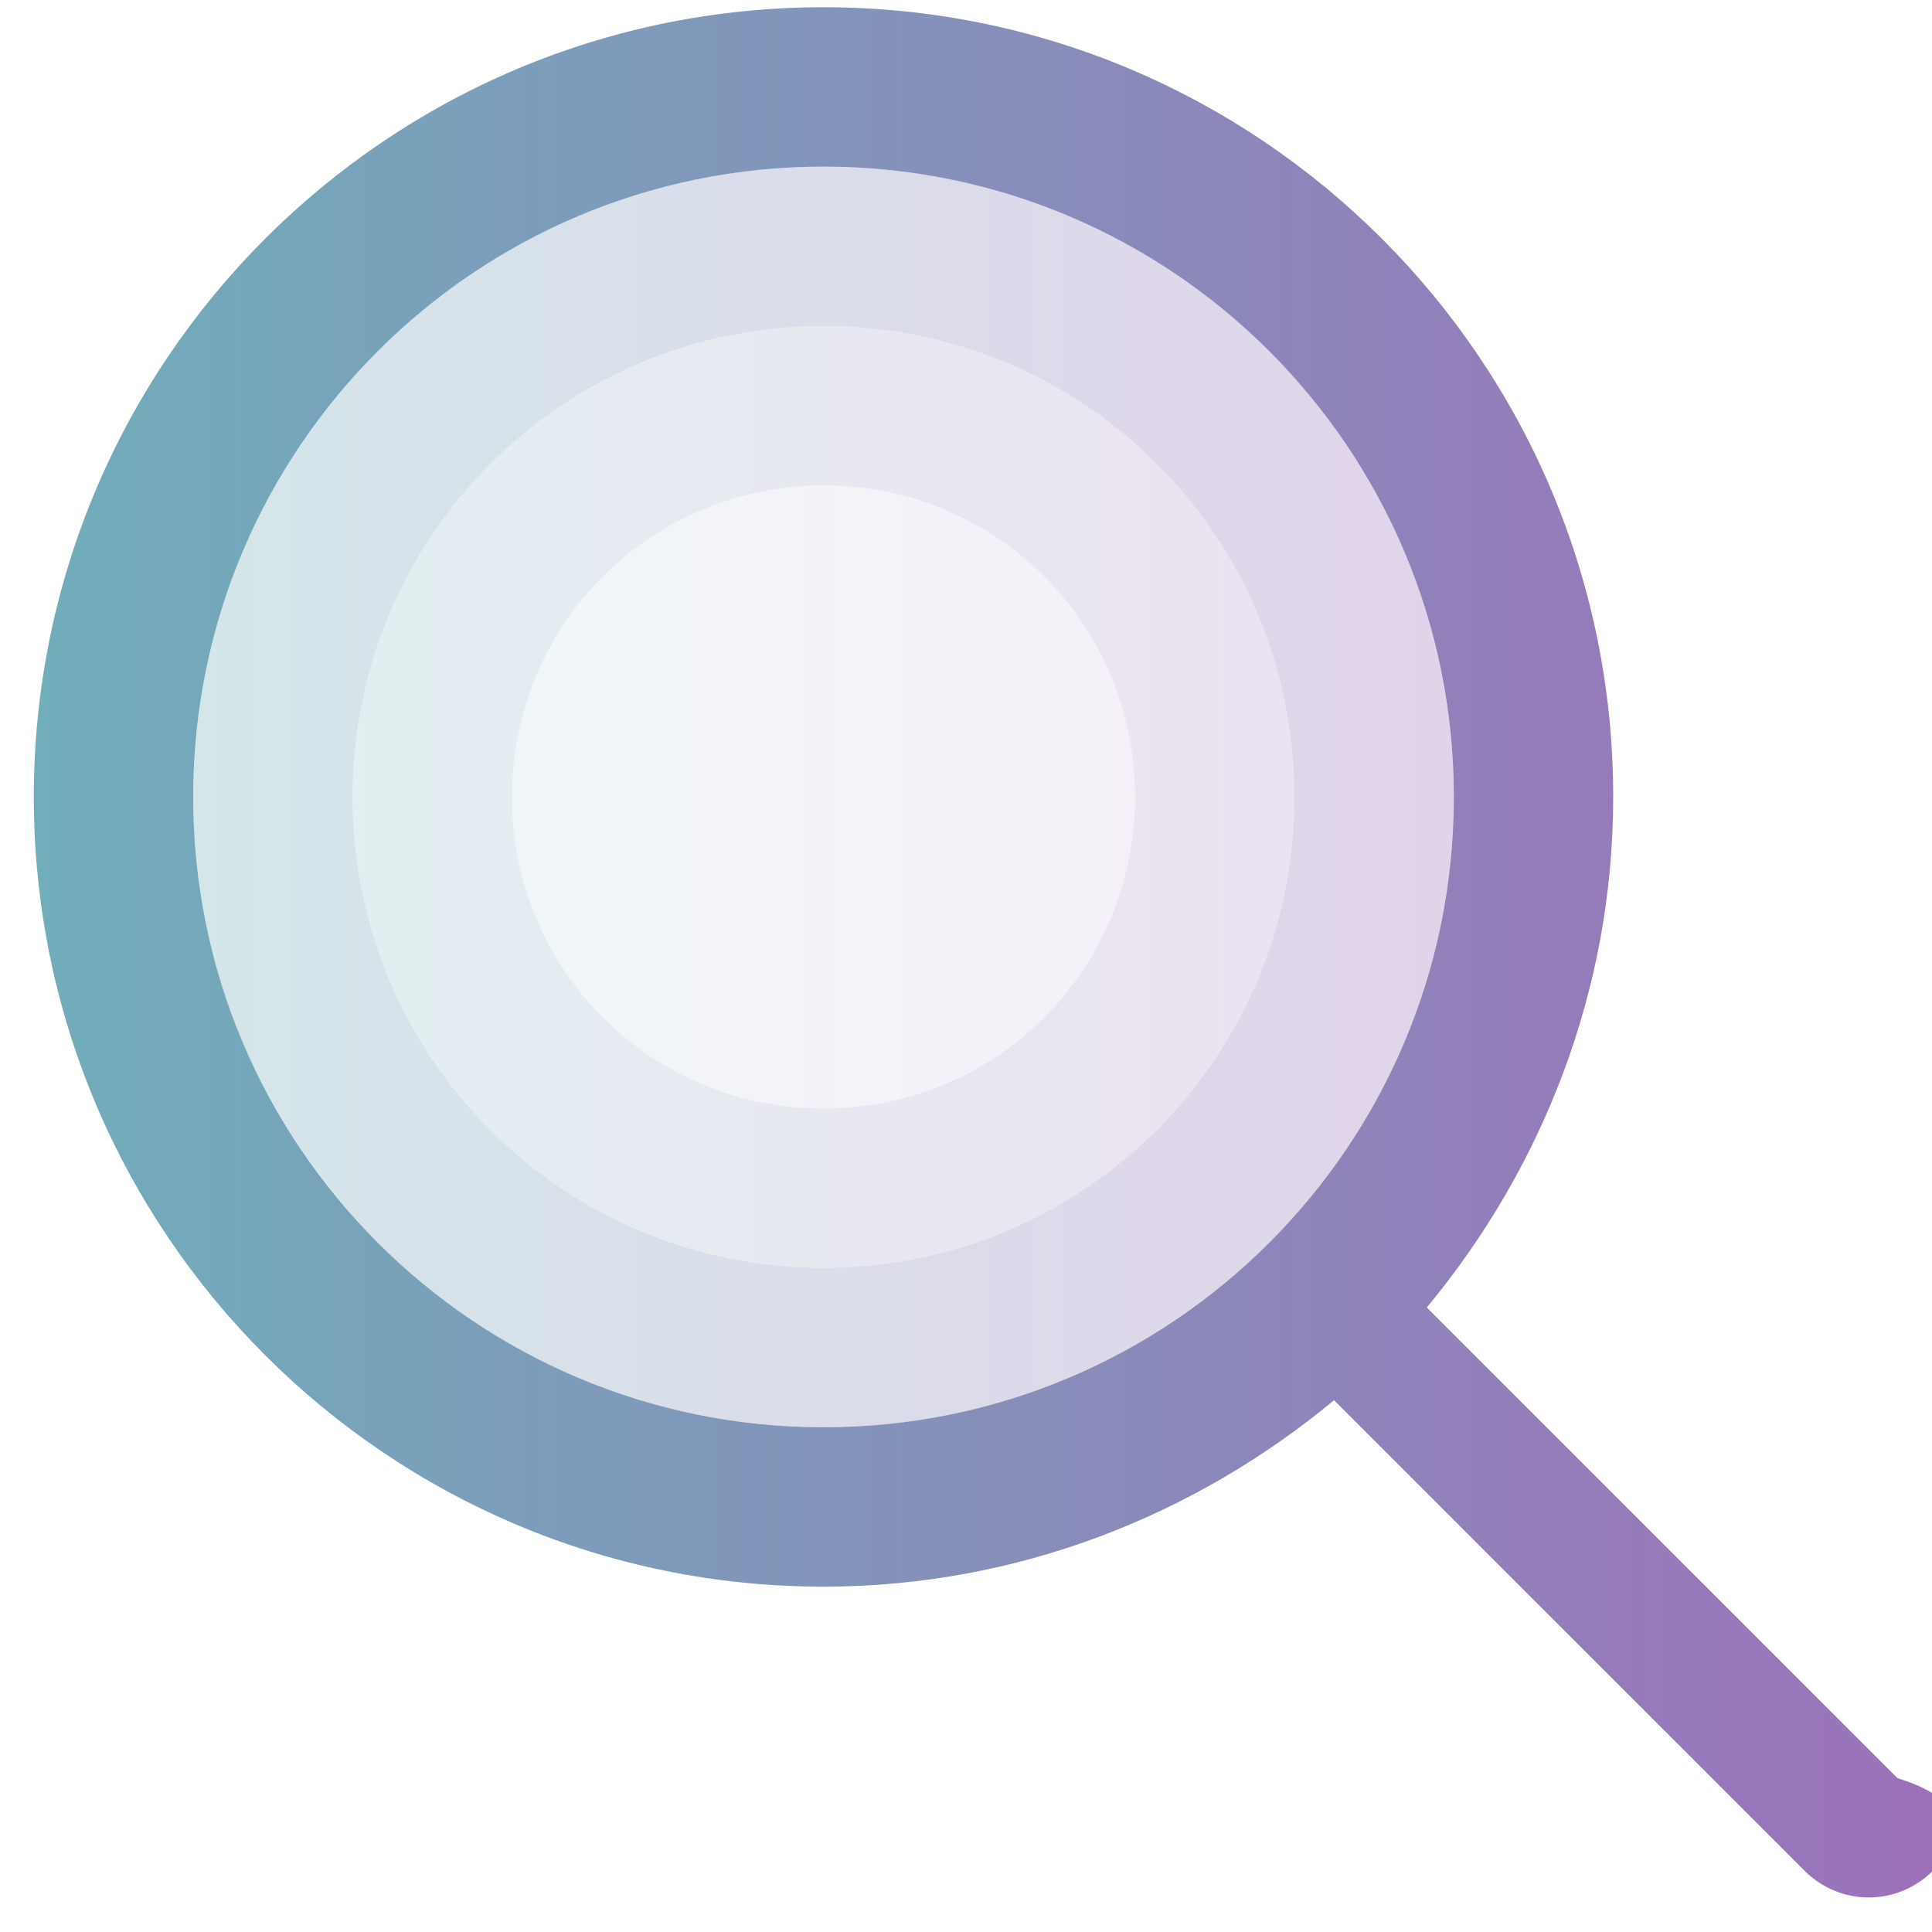
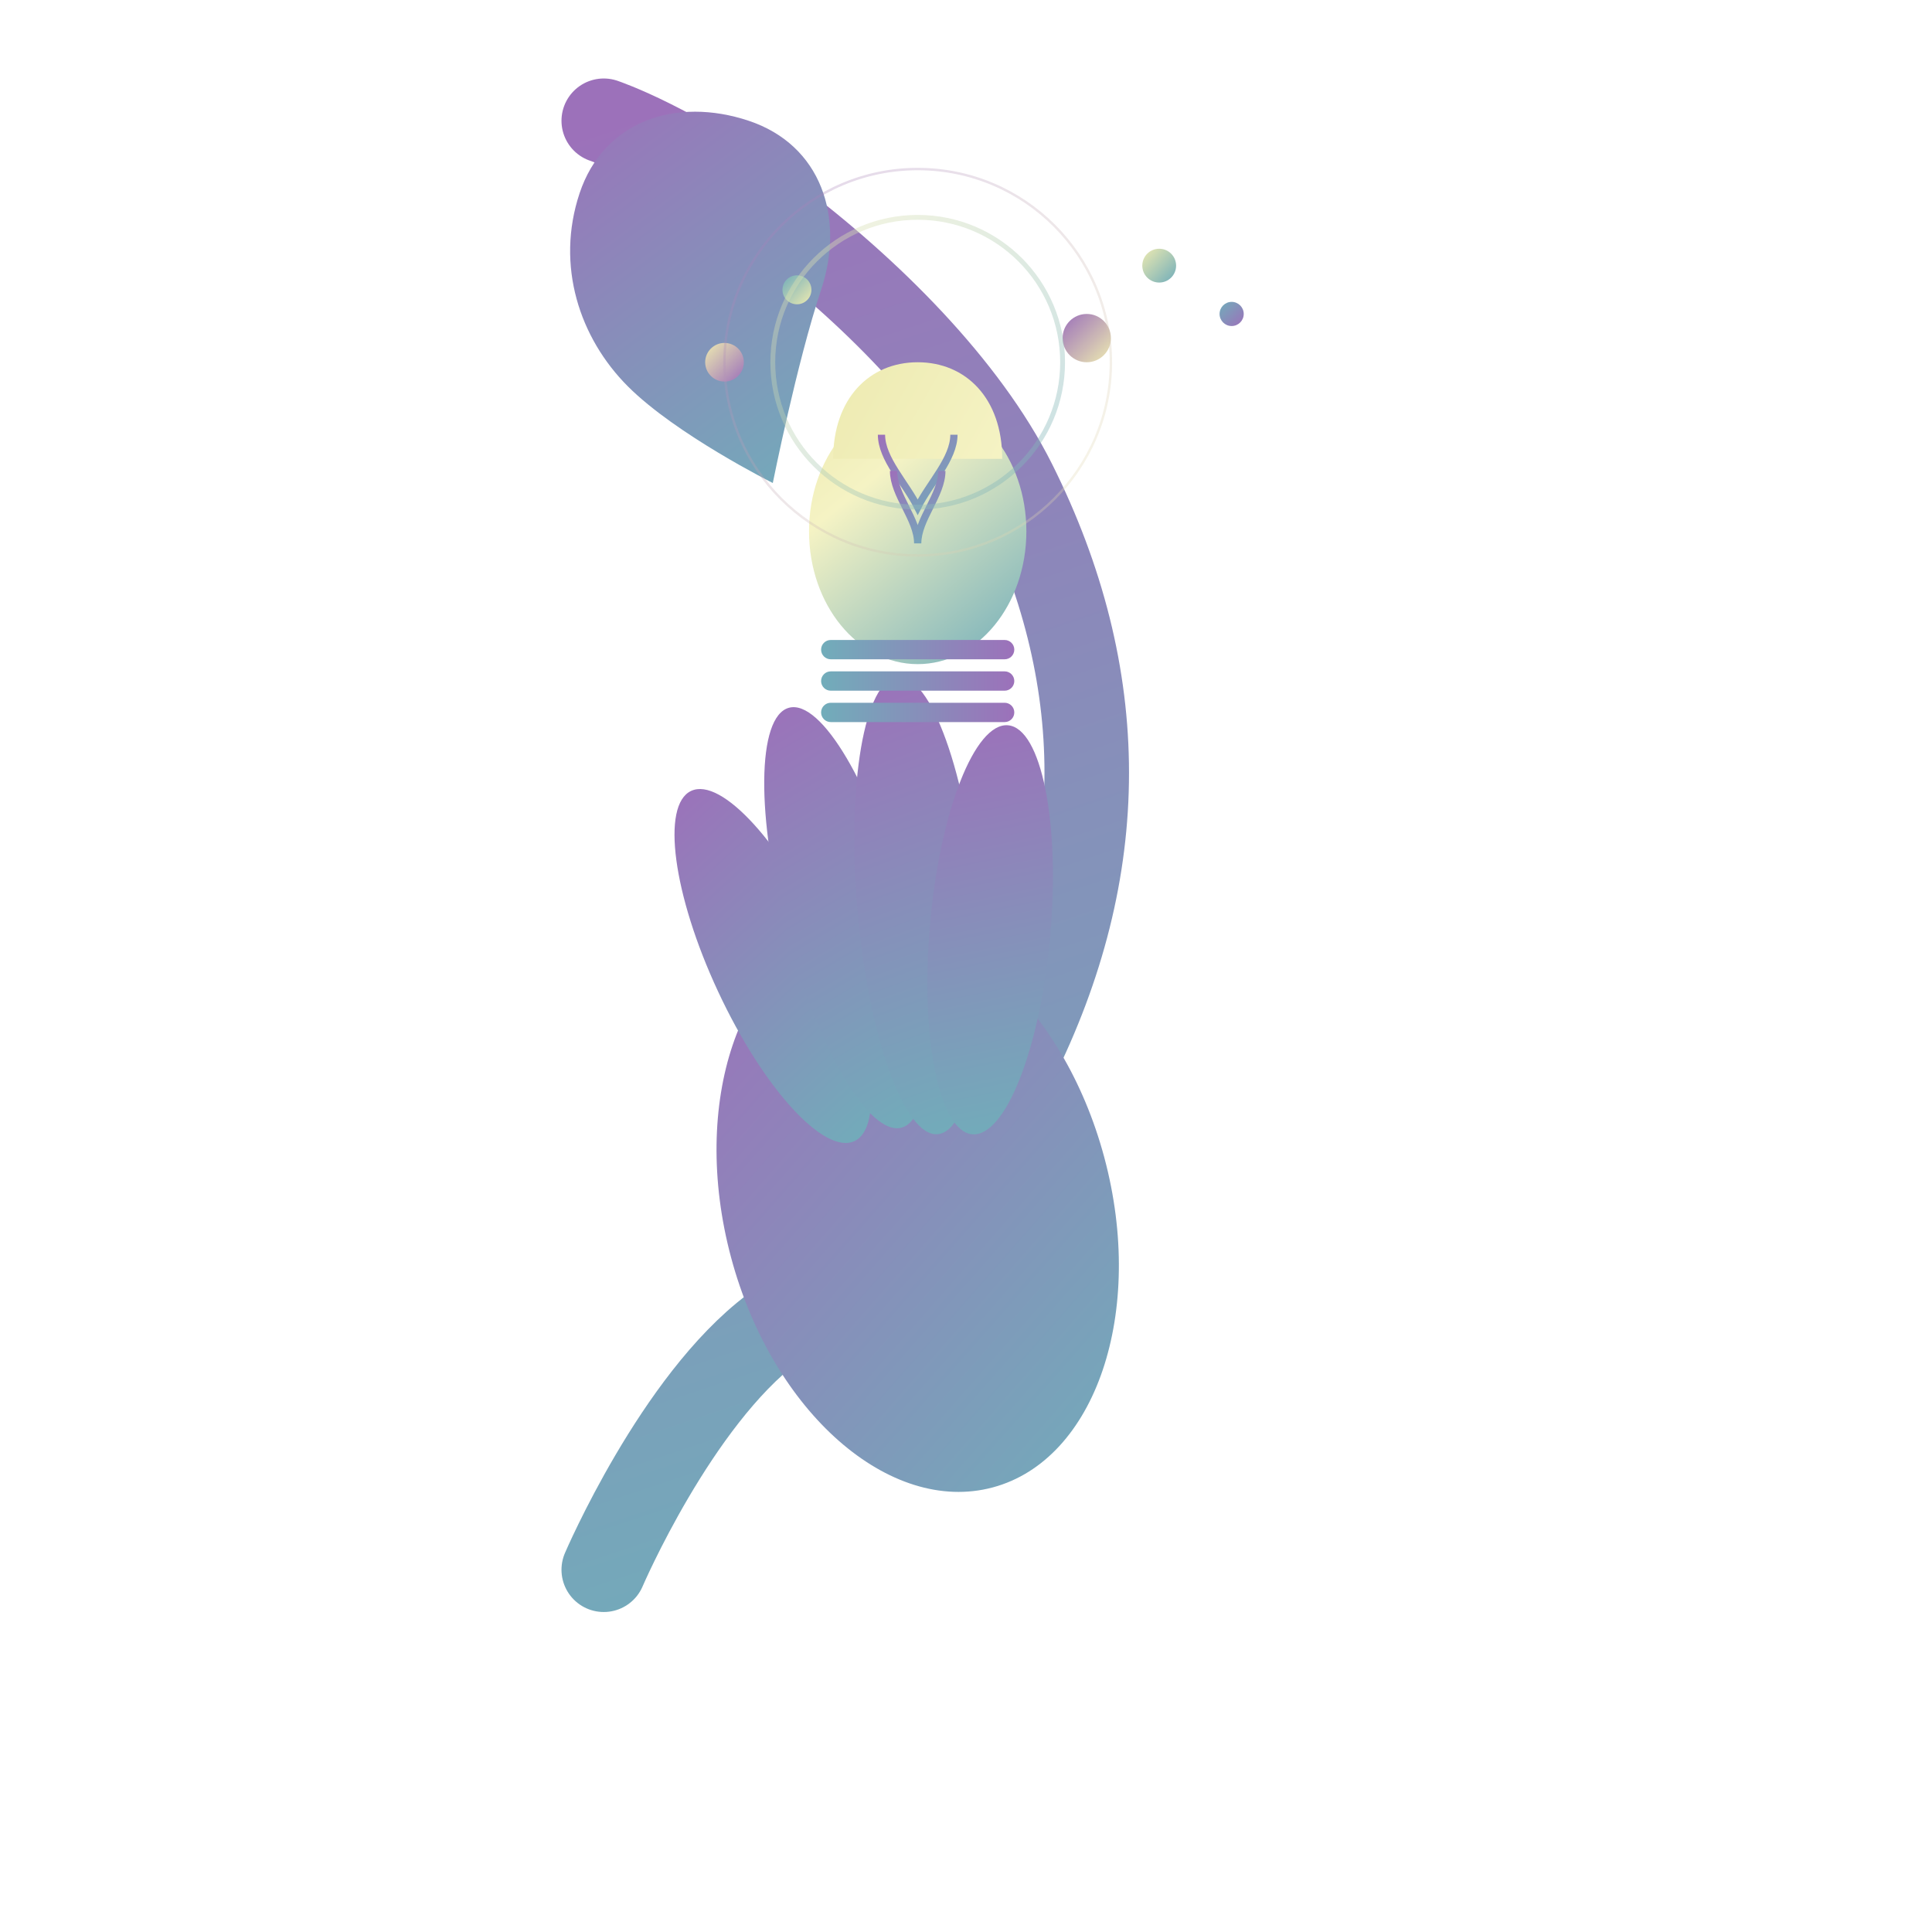
<svg xmlns="http://www.w3.org/2000/svg" width="800" height="800" viewBox="0 0 800 800" fill="none">
-   <g>
-     <path d="M785.7 736.3L590.8 541.4C638.5 483.9 668 410.3 668 330C668 149.5 521.5 3 341 3C160.5 3 14 149.5 14 330C14 510.5 160.5 657 341 657C421.3 657 494.9 627.5 552.4 579.8L747.3 774.7C754.6 782 764.2 785.7 773.8 785.7C783.4 785.7 793 782 800.3 774.7C815 760 815 745.3 785.7 736.3ZM341 591C196.8 591 80 474.2 80 330C80 185.8 196.8 69 341 69C485.2 69 602 185.8 602 330C602 474.2 485.2 591 341 591Z" fill="url(#paint0_linear)" />
-     <path d="M341 69C196.8 69 80 185.8 80 330C80 474.2 196.8 591 341 591C485.2 591 602 474.2 602 330C602 185.8 485.2 69 341 69ZM341 525C233.1 525 146 437.9 146 330C146 222.1 233.1 135 341 135C448.9 135 536 222.1 536 330C536 437.9 448.9 525 341 525Z" fill="url(#paint1_linear)" fill-opacity="0.3" />
-     <path d="M341 135C233.1 135 146 222.1 146 330C146 437.9 233.1 525 341 525C448.9 525 536 437.9 536 330C536 222.1 448.9 135 341 135ZM341 459C269.4 459 212 401.6 212 330C212 258.4 269.4 201 341 201C412.6 201 470 258.4 470 330C470 401.6 412.6 459 341 459Z" fill="url(#paint2_linear)" fill-opacity="0.2" />
-     <path d="M341 201C269.4 201 212 258.4 212 330C212 401.6 269.4 459 341 459C412.6 459 470 401.6 470 330C470 258.4 412.6 201 341 201Z" fill="url(#paint3_linear)" fill-opacity="0.1" />
+   <path d="M250 650C250 650 280 580 320 550C360 520 400 480 420 440C440 400 450 360 450 320C450 280 440 240 420 200C400 160 360 120 320 90C280 60 250 50 250 50" stroke="url(#paint0_linear)" stroke-width="35" stroke-linecap="round" fill="none" />
+   <path d="M320 200C320 200 280 180 260 160C240 140 230 110 240 80C250 50 280 40 310 50C340 60 350 90 340 120C330 150 320 200 320 200" fill="url(#paint1_linear)" />
+   <ellipse cx="380" cy="500" rx="80" ry="120" fill="url(#paint2_linear)" transform="rotate(-15 380 500)" />
+   <ellipse cx="320" cy="400" rx="25" ry="80" fill="url(#paint3_linear)" transform="rotate(-25 320 400)" />
+   <ellipse cx="350" cy="380" rx="25" ry="90" fill="url(#paint4_linear)" transform="rotate(-15 350 380)" />
+   <ellipse cx="380" cy="375" rx="25" ry="95" fill="url(#paint5_linear)" transform="rotate(-5 380 375)" />
+   <ellipse cx="410" cy="385" rx="25" ry="85" fill="url(#paint6_linear)" transform="rotate(5 410 385)" />
+   <g transform="translate(380, 200)">
+     <ellipse cx="0" cy="20" rx="45" ry="55" fill="url(#paint7_linear)" />
+     <path d="M-35 -10C-35 -35 -20 -50 0 -50C20 -50 35 -35 35 -10" fill="url(#paint8_linear)" />
+     <rect x="-40" y="65" width="80" height="8" rx="4" fill="url(#paint9_linear)" />
+     <rect x="-40" y="78" width="80" height="8" rx="4" fill="url(#paint10_linear)" />
+     <rect x="-40" y="91" width="80" height="8" rx="4" fill="url(#paint11_linear)" />
+     <path d="M-15 -20C-15 -10 -5 0 0 10C5 0 15 -10 15 -20" stroke="url(#paint12_linear)" stroke-width="3" fill="none" />
+     <path d="M-10 -5C-10 5 0 15 0 25C0 15 10 5 10 -5" stroke="url(#paint13_linear)" stroke-width="3" fill="none" />
  </g>
+   <circle cx="300" cy="150" r="8" fill="url(#paint14_linear)">
+     <animate attributeName="opacity" values="0.3;1;0.3" dur="2s" repeatCount="indefinite" />
+   </circle>
+   <circle cx="330" cy="120" r="6" fill="url(#paint15_linear)">
+     <animate attributeName="opacity" values="0.5;1;0.5" dur="2.5s" repeatCount="indefinite" />
+   </circle>
+   <circle cx="450" cy="140" r="10" fill="url(#paint16_linear)">
+     <animate attributeName="opacity" values="0.4;1;0.4" dur="3s" repeatCount="indefinite" />
+   </circle>
+   <circle cx="480" cy="110" r="7" fill="url(#paint17_linear)">
+     <animate attributeName="opacity" values="0.6;1;0.6" dur="2.2s" repeatCount="indefinite" />
+   </circle>
+   <circle cx="510" cy="130" r="5" fill="url(#paint18_linear)">
+     <animate attributeName="opacity" values="0.3;1;0.3" dur="2.8s" repeatCount="indefinite" />
+   </circle>
+   <circle cx="380" cy="150" r="60" stroke="url(#paint19_linear)" stroke-width="2" fill="none" opacity="0.4">
+     <animate attributeName="r" values="60;80;60" dur="3s" repeatCount="indefinite" />
+     <animate attributeName="opacity" values="0.4;0.1;0.4" dur="3s" repeatCount="indefinite" />
+   </circle>
+   <circle cx="380" cy="150" r="80" stroke="url(#paint20_linear)" stroke-width="1" fill="none" opacity="0.3">
+     <animate attributeName="r" values="80;100;80" dur="4s" repeatCount="indefinite" />
+     <animate attributeName="opacity" values="0.3;0.05;0.3" dur="4s" repeatCount="indefinite" />
+   </circle>
  <defs>
-     <linearGradient id="paint0_linear" x1="14" y1="394.35" x2="800.3" y2="394.35" gradientUnits="userSpaceOnUse">
+     <linearGradient id="paint0_linear" x1="250" y1="50" x2="450" y2="650" gradientUnits="userSpaceOnUse">
+       <stop offset="0" stop-color="#9C71BA" />
+       <stop offset="1" stop-color="#71ADBA" />
+     </linearGradient>
+     <linearGradient id="paint1_linear" x1="230" y1="40" x2="350" y2="200" gradientUnits="userSpaceOnUse">
+       <stop offset="0" stop-color="#9C71BA" />
+       <stop offset="1" stop-color="#71ADBA" />
+     </linearGradient>
+     <linearGradient id="paint2_linear" x1="300" y1="380" x2="460" y2="620" gradientUnits="userSpaceOnUse">
+       <stop offset="0" stop-color="#9C71BA" />
+       <stop offset="1" stop-color="#71ADBA" />
+     </linearGradient>
+     <linearGradient id="paint3_linear" x1="295" y1="320" x2="345" y2="480" gradientUnits="userSpaceOnUse">
+       <stop offset="0" stop-color="#9C71BA" />
+       <stop offset="1" stop-color="#71ADBA" />
+     </linearGradient>
+     <linearGradient id="paint4_linear" x1="325" y1="290" x2="375" y2="470" gradientUnits="userSpaceOnUse">
+       <stop offset="0" stop-color="#9C71BA" />
+       <stop offset="1" stop-color="#71ADBA" />
+     </linearGradient>
+     <linearGradient id="paint5_linear" x1="355" y1="280" x2="405" y2="470" gradientUnits="userSpaceOnUse">
+       <stop offset="0" stop-color="#9C71BA" />
+       <stop offset="1" stop-color="#71ADBA" />
+     </linearGradient>
+     <linearGradient id="paint6_linear" x1="385" y1="300" x2="435" y2="470" gradientUnits="userSpaceOnUse">
+       <stop offset="0" stop-color="#9C71BA" />
+       <stop offset="1" stop-color="#71ADBA" />
+     </linearGradient>
+     <linearGradient id="paint7_linear" x1="-45" y1="-35" x2="45" y2="75" gradientUnits="userSpaceOnUse">
+       <stop offset="0" stop-color="#EDEAB1" />
+       <stop offset="0.3" stop-color="#F5F3C4" />
+       <stop offset="1" stop-color="#71ADBA" />
+     </linearGradient>
+     <linearGradient id="paint8_linear" x1="-35" y1="-50" x2="35" y2="-10" gradientUnits="userSpaceOnUse">
+       <stop offset="0" stop-color="#EDEAB1" />
+       <stop offset="1" stop-color="#F5F3C4" />
+     </linearGradient>
+     <linearGradient id="paint9_linear" x1="-40" y1="69" x2="40" y2="69" gradientUnits="userSpaceOnUse">
      <stop offset="0" stop-color="#71ADBA" />
      <stop offset="1" stop-color="#9C71BA" />
    </linearGradient>
-     <linearGradient id="paint1_linear" x1="80" y1="330" x2="602" y2="330" gradientUnits="userSpaceOnUse">
+     <linearGradient id="paint10_linear" x1="-40" y1="82" x2="40" y2="82" gradientUnits="userSpaceOnUse">
      <stop offset="0" stop-color="#71ADBA" />
      <stop offset="1" stop-color="#9C71BA" />
    </linearGradient>
-     <linearGradient id="paint2_linear" x1="146" y1="330" x2="536" y2="330" gradientUnits="userSpaceOnUse">
+     <linearGradient id="paint11_linear" x1="-40" y1="95" x2="40" y2="95" gradientUnits="userSpaceOnUse">
      <stop offset="0" stop-color="#71ADBA" />
      <stop offset="1" stop-color="#9C71BA" />
    </linearGradient>
-     <linearGradient id="paint3_linear" x1="212" y1="330" x2="470" y2="330" gradientUnits="userSpaceOnUse">
+     <linearGradient id="paint12_linear" x1="-15" y1="-20" x2="15" y2="10" gradientUnits="userSpaceOnUse">
+       <stop offset="0" stop-color="#9C71BA" />
+       <stop offset="1" stop-color="#71ADBA" />
+     </linearGradient>
+     <linearGradient id="paint13_linear" x1="-10" y1="-5" x2="10" y2="25" gradientUnits="userSpaceOnUse">
+       <stop offset="0" stop-color="#9C71BA" />
+       <stop offset="1" stop-color="#71ADBA" />
+     </linearGradient>
+     <linearGradient id="paint14_linear" x1="292" y1="142" x2="308" y2="158" gradientUnits="userSpaceOnUse">
+       <stop offset="0" stop-color="#EDEAB1" />
+       <stop offset="1" stop-color="#9C71BA" />
+     </linearGradient>
+     <linearGradient id="paint15_linear" x1="324" y1="114" x2="336" y2="126" gradientUnits="userSpaceOnUse">
+       <stop offset="0" stop-color="#71ADBA" />
+       <stop offset="1" stop-color="#EDEAB1" />
+     </linearGradient>
+     <linearGradient id="paint16_linear" x1="440" y1="130" x2="460" y2="150" gradientUnits="userSpaceOnUse">
+       <stop offset="0" stop-color="#9C71BA" />
+       <stop offset="1" stop-color="#EDEAB1" />
+     </linearGradient>
+     <linearGradient id="paint17_linear" x1="473" y1="103" x2="487" y2="117" gradientUnits="userSpaceOnUse">
+       <stop offset="0" stop-color="#EDEAB1" />
+       <stop offset="1" stop-color="#71ADBA" />
+     </linearGradient>
+     <linearGradient id="paint18_linear" x1="505" y1="125" x2="515" y2="135" gradientUnits="userSpaceOnUse">
      <stop offset="0" stop-color="#71ADBA" />
      <stop offset="1" stop-color="#9C71BA" />
    </linearGradient>
+     <linearGradient id="paint19_linear" x1="320" y1="90" x2="440" y2="210" gradientUnits="userSpaceOnUse">
+       <stop offset="0" stop-color="#EDEAB1" />
+       <stop offset="1" stop-color="#71ADBA" />
+     </linearGradient>
+     <linearGradient id="paint20_linear" x1="300" y1="70" x2="460" y2="230" gradientUnits="userSpaceOnUse">
+       <stop offset="0" stop-color="#9C71BA" />
+       <stop offset="1" stop-color="#EDEAB1" />
+     </linearGradient>
  </defs>
</svg>
